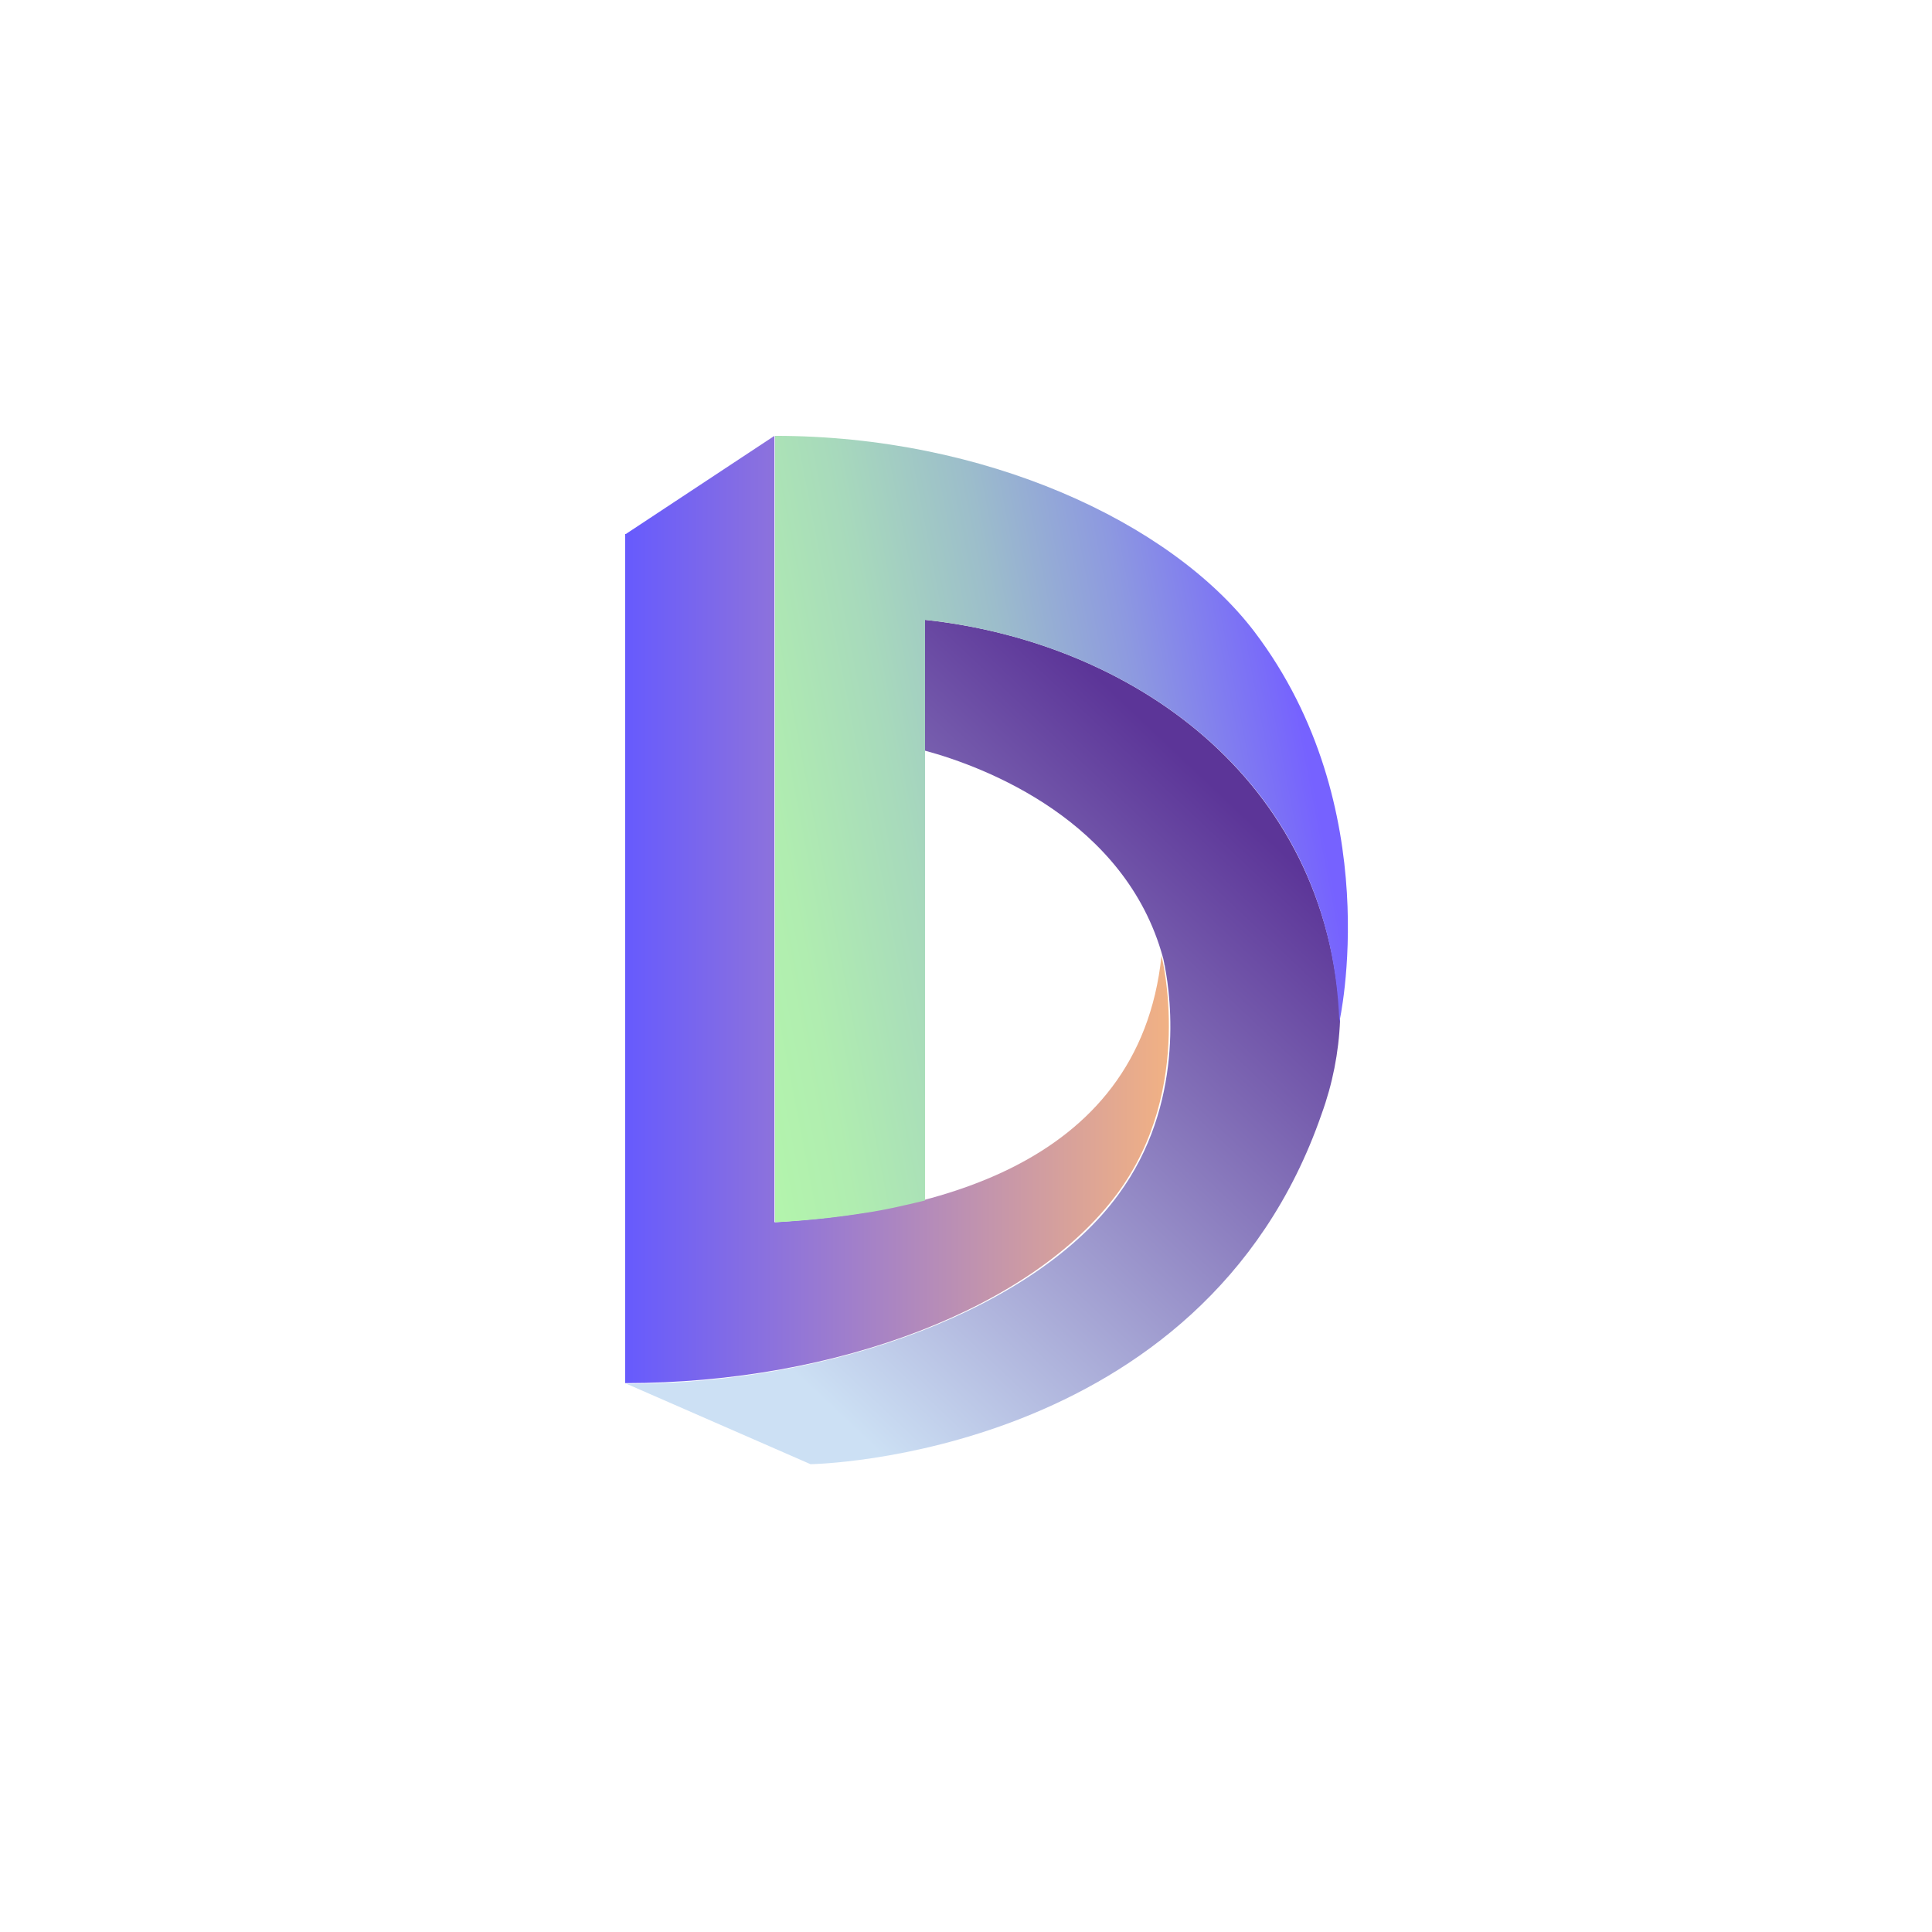
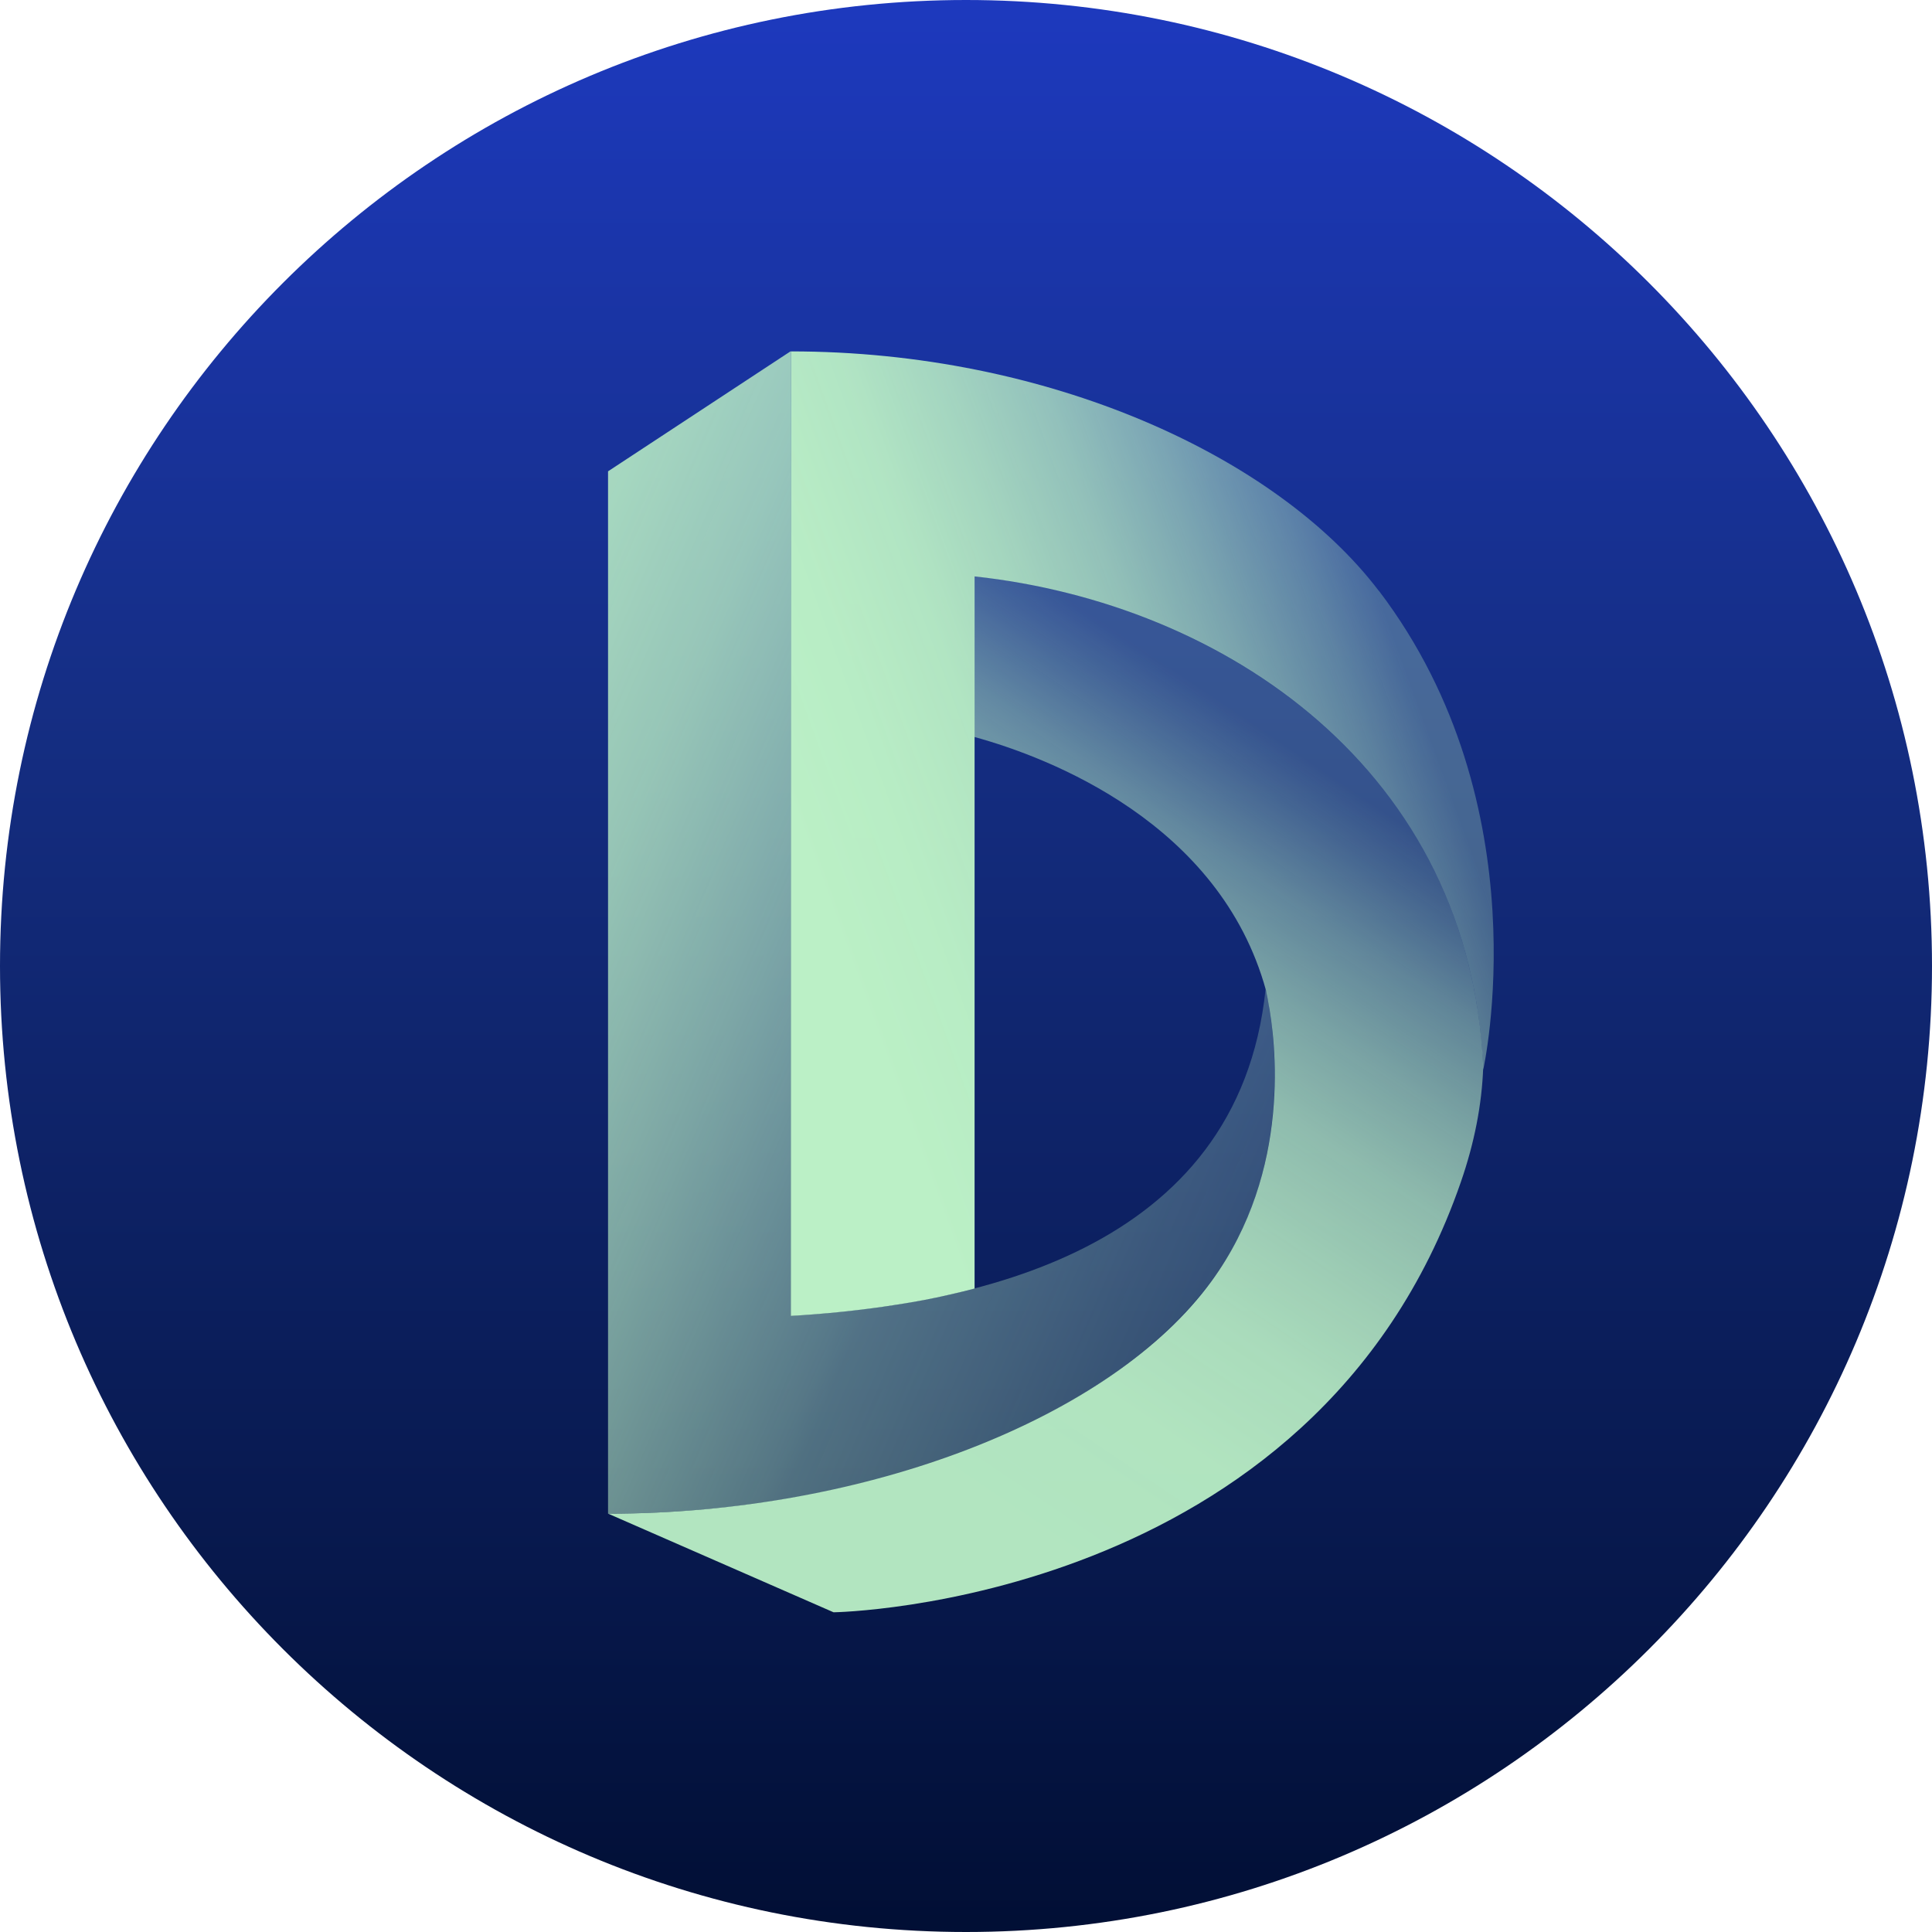
- <svg xmlns="http://www.w3.org/2000/svg" width="250" height="250">
-   <linearGradient id="a" x1="-1336.963" x2="-1335.963" y1="-2368.279" y2="-2368.279" gradientTransform="matrix(70.31958 0 0 -122.6182 94095.682 -290276.186)" gradientUnits="userSpaceOnUse">
-     <stop offset="0" stop-color="#665afe" />
-     <stop offset="1" stop-color="#f1b184" />
-   </linearGradient>
-   <linearGradient id="b" x1="-1336.703" x2="-1337.274" y1="-2368.229" y2="-2368.944" gradientTransform="matrix(92.29982 0 0 -109.2884 123532.48 -258720.052)" gradientUnits="userSpaceOnUse">
-     <stop offset="0" stop-color="#5c3598" />
-     <stop offset=".995" stop-color="#cce0f4" />
-   </linearGradient>
-   <linearGradient id="c" x1="-1337.485" x2="-1336.189" y1="-2368.863" y2="-2368.519" gradientTransform="matrix(74.13668 0 0 -101.7372 99227.034 -240881.152)" gradientUnits="userSpaceOnUse">
-     <stop offset="0" stop-color="#b7fea8" />
-     <stop offset=".16" stop-color="#b5f9aa" />
-     <stop offset=".321" stop-color="#b0edb0" />
-     <stop offset=".481" stop-color="#a7d9bc" />
-     <stop offset=".642" stop-color="#9cbdcb" />
-     <stop offset=".803" stop-color="#8d99e0" />
-     <stop offset=".962" stop-color="#7a6df8" />
-     <stop offset="1" stop-color="#7662ff" />
-   </linearGradient>
-   <path fill="url(#a)" d="m80.984 69.098 19.227-12.7V158.16c18.871-1.144 47.176-6.613 50.086-34.48 0 0 4.41 17.11-5.73 30.777-10.848 14.64-35.981 24.516-63.669 24.516V69.098zm0 0" />
-   <path fill="url(#b)" d="M119.7 80.207v16.93c7.847 2.117 25.925 9.086 30.773 26.722 0 0 .09.262.18.793 0 .176.085.266.085.442.793 4.054 2.559 17.812-5.996 29.453-10.492 14.46-36.332 24.516-63.668 24.516l23.809 10.402s50.707-.703 66.137-45.324a40.158 40.158 0 0 0 2.382-12.082c-1.5-31.57-27.336-49.032-53.703-51.852zm0 0" />
-   <path fill="url(#c)" d="M162.293 81.707c-10.848-14.2-34.922-25.309-61.996-25.309V158.16c3.441-.176 7.23-.527 11.2-1.144a62.101 62.101 0 0 0 5.558-1.059c.879-.176 1.851-.441 2.644-.617V80.207c26.367 2.82 52.469 20.371 53.614 52.027 0 0 6.261-27.777-11.02-50.527zm0 0" />
+ <svg xmlns="http://www.w3.org/2000/svg" width="144" height="144" viewBox="0 0 144 144" fill="none">
+   <path d="M72 144C111.765 144 144 111.765 144 72C144 32.236 111.765 0 72 0C32.236 0 0 32.236 0 72C0 111.765 32.236 144 72 144Z" fill="url(#paint0_linear_5449_515)" />
+   <path d="M45.32 35.13L58.93 26.18V98.07C72.27 97.26 92.29 93.42 94.33 73.72C94.33 73.72 97.45 85.81 90.29 95.49C82.65 105.81 64.88 112.82 45.32 112.82V35.12V35.13Z" fill="url(#paint1_linear_5449_515)" />
+   <path d="M72.63 42.961V54.931C78.18 56.451 90.93 61.341 94.36 73.821C94.36 73.821 94.39 74.011 94.47 74.371C94.49 74.461 94.5 74.561 94.52 74.651C95.07 77.511 96.33 87.231 90.3 95.491C82.87 105.691 64.65 112.821 45.33 112.821L62.13 120.171C62.13 120.171 97.97 119.641 108.88 88.111C109.9 85.171 110.45 82.321 110.55 79.551C109.56 57.291 91.29 44.961 72.64 42.941L72.63 42.961Z" fill="url(#paint2_linear_5449_515)" />
+   <path d="M102.77 44.041C95.12 33.981 78.09 26.191 58.94 26.191V98.081C61.36 97.941 64.07 97.681 66.85 97.241C68.15 97.041 69.46 96.801 70.75 96.501C71.37 96.361 72.04 96.201 72.64 96.041V42.961C91.29 44.981 109.69 57.381 110.55 79.731C110.55 79.731 114.98 60.081 102.78 44.041H102.77Z" fill="url(#paint3_linear_5449_515)" />
+   <defs>
+     <linearGradient id="paint0_linear_5449_515" x1="72" y1="149.06" x2="72" y2="0.01" gradientUnits="userSpaceOnUse">
+       <stop stop-color="#000D30" />
+       <stop offset="0.65" stop-color="#152E84" />
+       <stop offset="1" stop-color="#1D39BE" />
+     </linearGradient>
+     <linearGradient id="paint1_linear_5449_515" x1="26.15" y1="58.24" x2="102.77" y2="91.48" gradientUnits="userSpaceOnUse">
+       <stop offset="0.02" stop-color="#BBF0C6" stop-opacity="0.9" />
+       <stop offset="0.11" stop-color="#BBF0C6" stop-opacity="0.87" />
+       <stop offset="0.24" stop-color="#BBF0C6" stop-opacity="0.78" />
+       <stop offset="0.4" stop-color="#BBF0C6" stop-opacity="0.63" />
+       <stop offset="0.59" stop-color="#BBF0C6" stop-opacity="0.43" />
+       <stop offset="0.61" stop-color="#BBF0C6" stop-opacity="0.4" />
+       <stop offset="0.82" stop-color="#BBF0C6" stop-opacity="0.27" />
+       <stop offset="0.96" stop-color="#BBF0C6" stop-opacity="0.2" />
+     </linearGradient>
+     <linearGradient id="paint2_linear_5449_515" x1="97.6" y1="56.791" x2="60.37" y2="111.991" gradientUnits="userSpaceOnUse">
+       <stop stop-color="#BBF0C6" stop-opacity="0.2" />
+       <stop offset="0.05" stop-color="#BBF0C6" stop-opacity="0.29" />
+       <stop offset="0.14" stop-color="#BBF0C6" stop-opacity="0.47" />
+       <stop offset="0.24" stop-color="#BBF0C6" stop-opacity="0.62" />
+       <stop offset="0.34" stop-color="#BBF0C6" stop-opacity="0.74" />
+       <stop offset="0.46" stop-color="#BBF0C6" stop-opacity="0.83" />
+       <stop offset="0.57" stop-color="#BBF0C6" stop-opacity="0.9" />
+       <stop offset="0.71" stop-color="#BBF0C6" stop-opacity="0.94" />
+       <stop offset="0.89" stop-color="#BBF0C6" stop-opacity="0.95" />
+     </linearGradient>
+     <linearGradient id="paint3_linear_5449_515" x1="39.34" y1="70.741" x2="107.19" y2="46.041" gradientUnits="userSpaceOnUse">
+       <stop offset="0.3" stop-color="#BBF0C6" />
+       <stop offset="0.41" stop-color="#BBF0C6" stop-opacity="0.98" />
+       <stop offset="0.51" stop-color="#BBF0C6" stop-opacity="0.94" />
+       <stop offset="0.6" stop-color="#BBF0C6" stop-opacity="0.86" />
+       <stop offset="0.7" stop-color="#BBF0C6" stop-opacity="0.75" />
+       <stop offset="0.79" stop-color="#BBF0C6" stop-opacity="0.61" />
+       <stop offset="0.89" stop-color="#BBF0C6" stop-opacity="0.43" />
+       <stop offset="0.95" stop-color="#BBF0C6" stop-opacity="0.3" />
+     </linearGradient>
+   </defs>
</svg>
